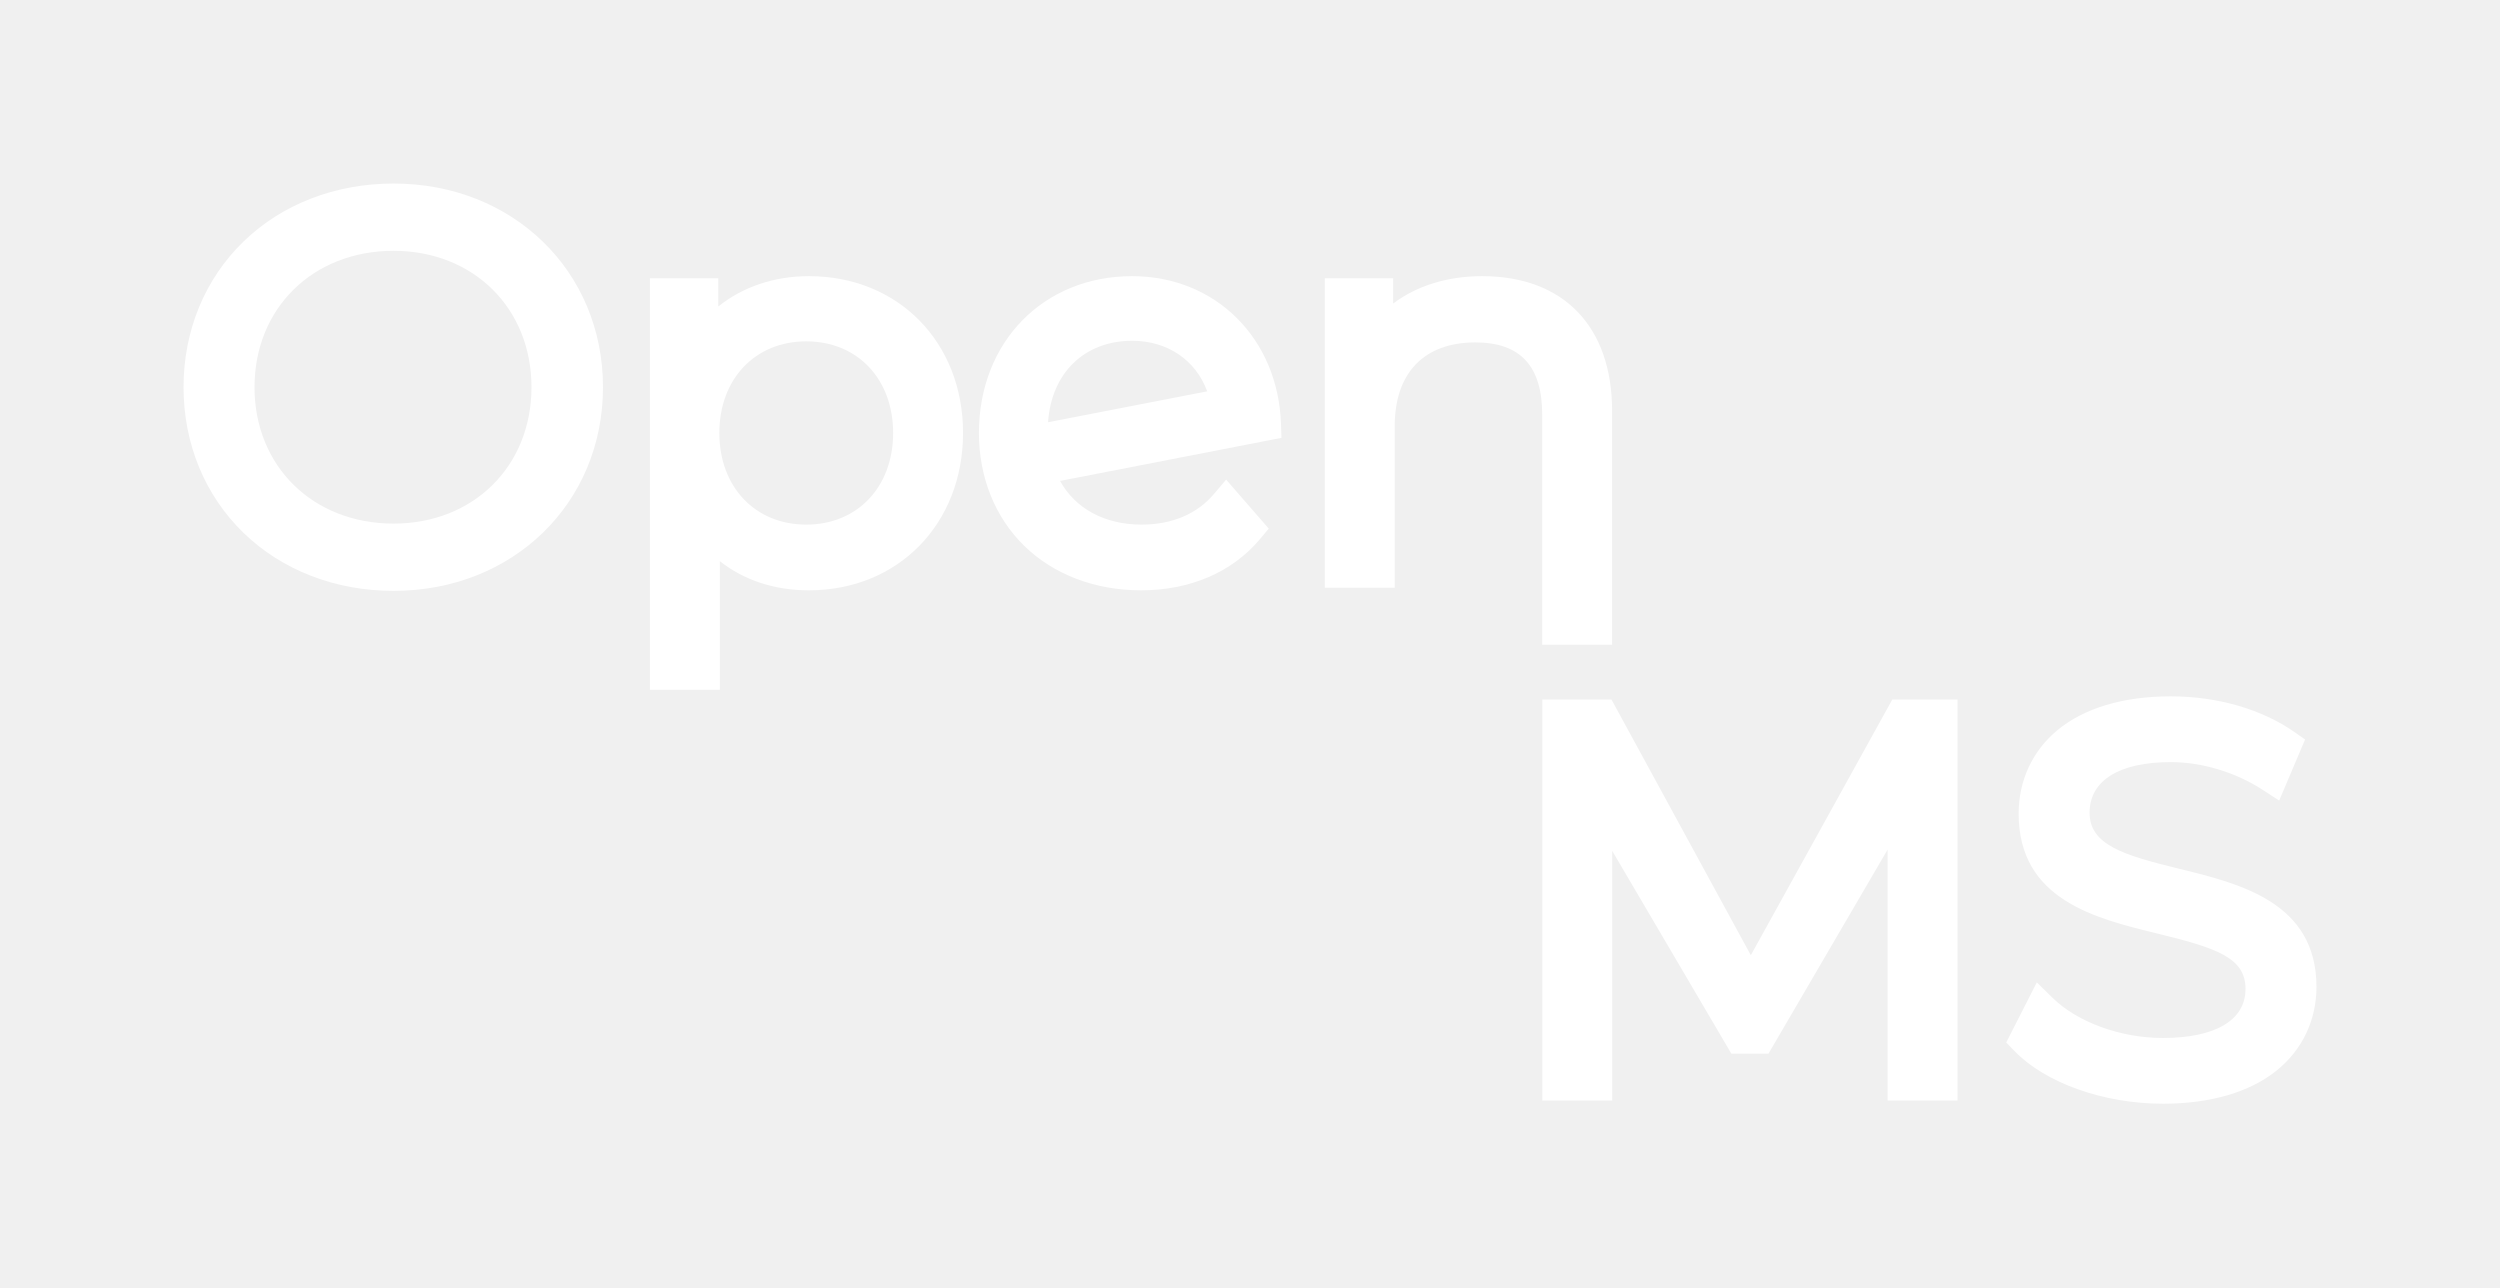
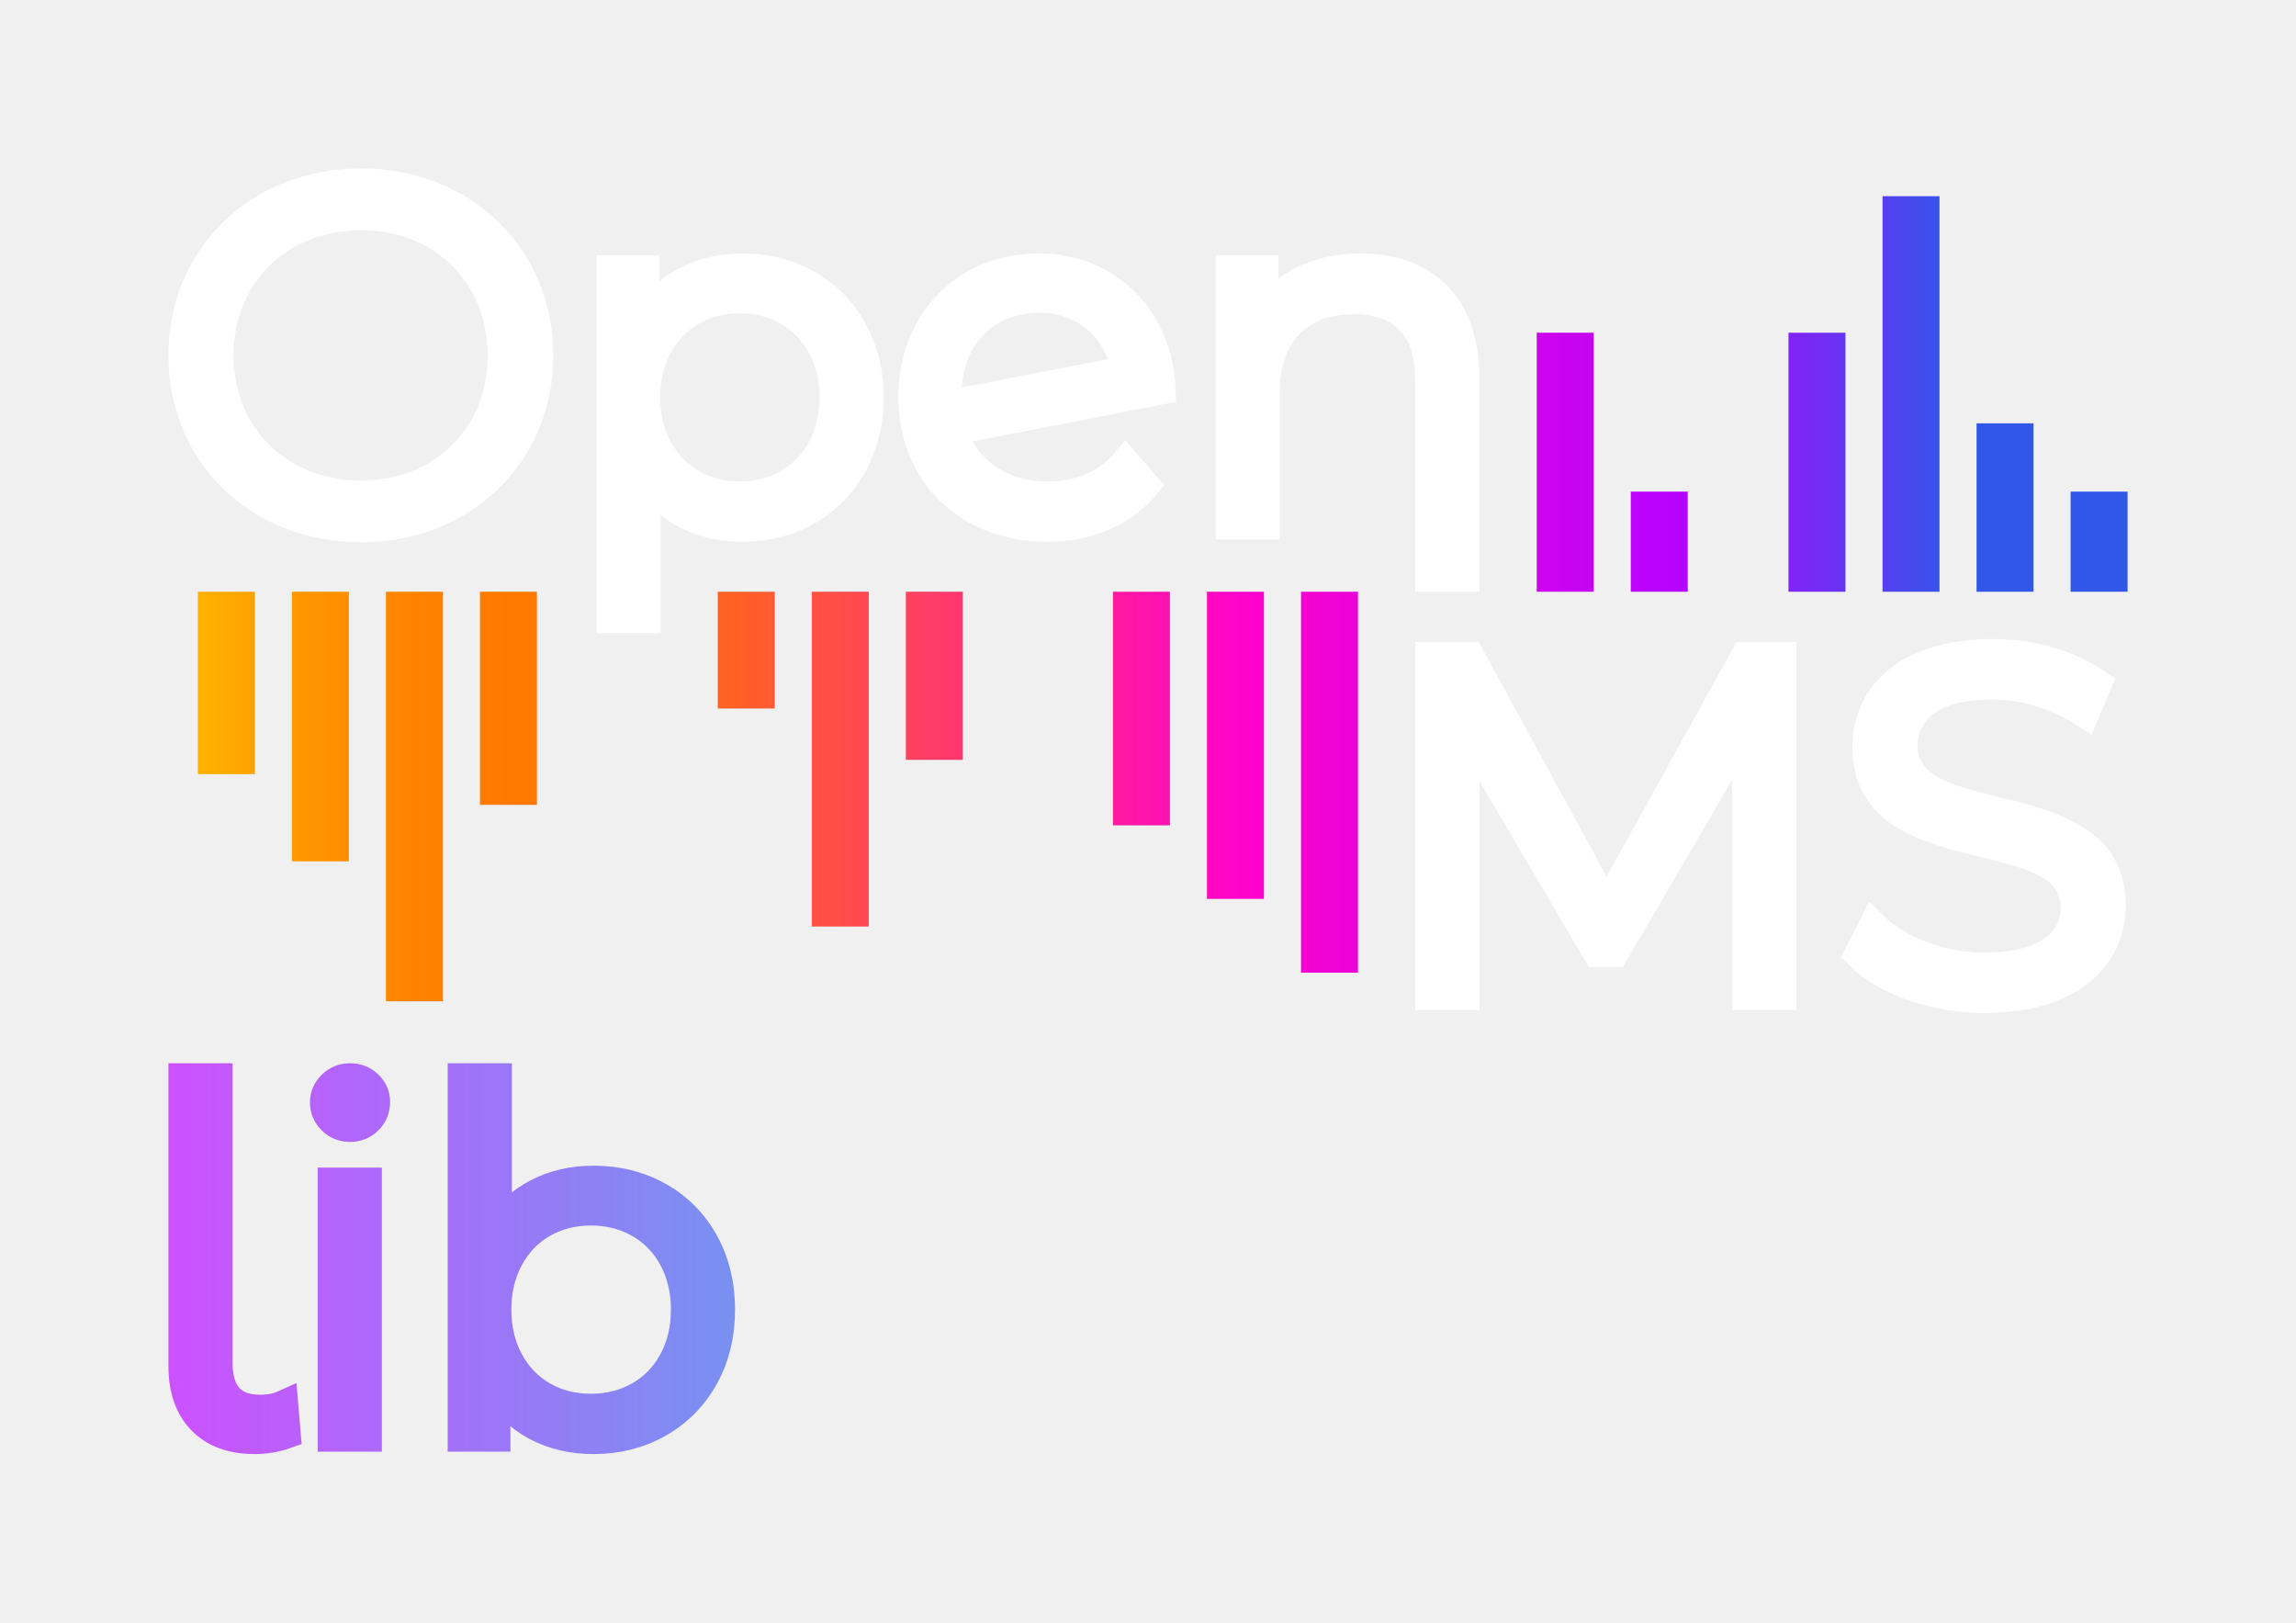
- <svg xmlns="http://www.w3.org/2000/svg" viewBox="-34.63 67.12 912.63 469.92" role="img" aria-labelledby="title">
+ <svg xmlns="http://www.w3.org/2000/svg" viewBox="-34.63 67.12 913.36 645.37" role="img" aria-labelledby="title">
+   <defs>
+     <linearGradient id="openms-bars" x1="44.08" y1="0" x2="811.73" y2="0" gradientUnits="userSpaceOnUse">
+       <stop offset="0" stop-color="#ffb401" />
+       <stop offset="0" stop-color="#ffb201" />
+       <stop offset="0.05" stop-color="#ff9701" />
+       <stop offset="0.11" stop-color="#ff8401" />
+       <stop offset="0.16" stop-color="#ff7901" />
+       <stop offset="0.22" stop-color="#ff7501" />
+       <stop offset="0.54" stop-color="#ff03cb" />
+       <stop offset="0.77" stop-color="#b503ff" />
+       <stop offset="0.91" stop-color="#3157e9" />
+     </linearGradient>
+     <linearGradient id="openms-lib" x1="13.09" y1="0" x2="238.5" y2="0" gradientUnits="userSpaceOnUse">
+       <stop offset="0" stop-color="#cc51ff" />
+       <stop offset="1" stop-color="#7891f1" />
+     </linearGradient>
+   </defs>
+   <g id="bar_01" fill="url(#openms-bars)">
+     <rect x="44.08" y="302.49" width="22.66" height="72.54" />
+   </g>
+   <g id="bar_02" fill="url(#openms-bars)">
+     <rect x="81.49" y="302.49" width="22.66" height="107.23" />
+   </g>
+   <g id="bar_03" fill="url(#openms-bars)">
+     <rect x="118.9" y="302.49" width="22.66" height="162.9" />
+   </g>
+   <g id="bar_04" fill="url(#openms-bars)">
+     <rect x="156.3" y="302.49" width="22.66" height="84.77" />
+   </g>
+   <g id="bar_05" fill="url(#openms-bars)">
+     <rect x="250.91" y="302.49" width="22.66" height="46.45" />
+   </g>
+   <g id="bar_06" fill="url(#openms-bars)">
+     <rect x="288.31" y="302.49" width="22.66" height="133.17" />
+   </g>
+   <g id="bar_07" fill="url(#openms-bars)">
+     <rect x="325.72" y="302.49" width="22.66" height="66.86" />
+   </g>
+   <g id="bar_08" fill="url(#openms-bars)">
+     <rect x="408.1" y="302.49" width="22.66" height="92.91" />
+   </g>
+   <g id="bar_09" fill="url(#openms-bars)">
+     <rect x="445.51" y="302.49" width="22.66" height="122.17" />
+   </g>
+   <g id="bar_10" fill="url(#openms-bars)">
+     <rect x="482.92" y="302.49" width="22.66" height="151.52" />
+   </g>
+   <g id="bar_11" fill="url(#openms-bars)">
+     <rect x="576.69" y="199.46" width="22.66" height="103.03" />
+   </g>
+   <g id="bar_12" fill="url(#openms-bars)">
+     <rect x="614.1" y="262.66" width="22.66" height="39.83" />
+   </g>
+   <g id="bar_13" fill="url(#openms-bars)">
+     <rect x="676.84" y="199.46" width="22.66" height="103.03" />
+   </g>
+   <g id="bar_14" fill="url(#openms-bars)">
+     <rect x="714.25" y="145.16" width="22.66" height="157.33" />
+   </g>
+   <g id="bar_15" fill="url(#openms-bars)">
+     <rect x="751.66" y="235.51" width="22.66" height="66.98" />
+   </g>
+   <g id="bar_16" fill="url(#openms-bars)">
+     <rect x="789.07" y="262.66" width="22.66" height="39.83" />
+   </g>
  <g id="letter_O" fill="#ffffff">
    <path d="m38.31,208.47c0-39.2,29.98-68.41,70.72-68.41s70.52,29.02,70.52,68.41-30.17,68.41-70.52,68.41c-40.74-.01-70.72-29.22-70.72-68.41Zm127.02,0c0-32.09-24.02-55.73-56.3-55.73s-56.69,23.64-56.69,55.73,24.21,55.73,56.69,55.73c32.28-.01,56.3-23.65,56.3-55.73Z" />
    <path d="m109.03,282.82c-21.23,0-40.68-7.53-54.77-21.19-14.11-13.68-21.89-32.56-21.89-53.16s7.77-39.49,21.89-53.17c14.09-13.66,33.54-21.18,54.77-21.18,43.59,0,76.46,31.96,76.46,74.35s-32.87,74.35-76.46,74.35Zm0-136.82c-37.54,0-64.78,26.27-64.78,62.47s27.24,62.46,64.78,62.47c17.99,0,34.42-6.31,46.26-17.76,11.81-11.43,18.32-27.31,18.32-44.71s-6.51-33.28-18.32-44.71c-11.84-11.45-28.27-17.76-46.26-17.76Zm0,124.14c-35.71,0-62.63-26.51-62.63-61.67s26.93-61.67,62.63-61.67,62.24,26.51,62.24,61.67-26.76,61.66-62.24,61.67Zm0-111.46c-29.41,0-50.75,20.94-50.75,49.79s21.34,49.79,50.75,49.79c29.18,0,50.36-20.95,50.36-49.79s-21.18-49.79-50.36-49.79Z" />
  </g>
  <g id="letter_p" fill="#ffffff">
    <path d="m310.99,225.18c0,30.75-21.52,51.5-50.35,51.5-16.14,0-29.98-6.92-38.43-19.99v56.31h-13.64v-138.36h13.07v19.99c8.26-13.45,22.29-20.76,39.01-20.76,28.82,0,50.34,20.76,50.34,51.31Zm-13.64,0c0-23.44-16.33-39.39-37.66-39.39s-37.66,15.95-37.66,39.39,16.14,39.39,37.66,39.39,37.66-15.75,37.66-39.39Z" />
    <path d="m228.15,318.94h-25.52v-150.24h24.95v10.31c8.93-7.16,20.38-11.08,33.07-11.08,32.61,0,56.28,24.08,56.28,57.25s-23.67,57.44-56.29,57.44c-12.55,0-23.68-3.7-32.49-10.64v46.96Zm-13.64-11.88h1.76v-70.5l1.7,2.63c-1.23-4.36-1.88-9.06-1.88-14.01,0-4.43.52-8.66,1.51-12.62l-1.9,3.09v-35.07h-1.19v126.48Zm35.68-37.5c3.3.78,6.8,1.17,10.45,1.17,26.15,0,44.41-18.73,44.41-45.56s-18.26-45.37-44.4-45.37c-.87,0-1.73.02-2.59.07.54-.02,1.08-.03,1.63-.03,25.26,0,43.6,19.06,43.6,45.33s-18.34,45.33-43.6,45.33c-3.29,0-6.47-.32-9.5-.95Zm9.5-77.83c-18.68,0-31.72,13.75-31.72,33.45s13.04,33.45,31.72,33.45,31.72-13.75,31.72-33.45-13.04-33.45-31.72-33.45Z" />
  </g>
  <g id="letter_e" fill="#ffffff">
    <path d="m413.03,251.32l7.69,8.84c-9.03,10.76-22.87,16.52-38.82,16.52-31.51,0-53.23-21.52-53.23-51.5s20.95-51.31,49.97-51.31c27.09,0,47.46,19.79,48.42,48.23l-83.01,16.14c5,16.34,19.22,26.33,38.05,26.33,12.48,0,23.44-4.41,30.93-13.25Zm-71.1-27.1c0,1.54,0,2.88.19,4.23l71.29-13.84c-2.88-16.53-16.14-29.02-34.78-29.02-21.52.01-36.7,15.76-36.7,38.63Z" />
    <path d="m381.9,282.62c-16.74,0-31.86-5.75-42.58-16.19-10.7-10.43-16.59-25.07-16.59-41.25,0-33.17,23.51-57.25,55.91-57.25,30.44,0,53.3,22.7,54.36,53.97l.17,5.06-80.83,15.72c5.58,10.1,16.29,15.95,29.76,15.95,11.09,0,20.22-3.86,26.4-11.15l4.47-5.28,15.56,17.89-3.26,3.89c-10.09,12.02-25.49,18.64-43.37,18.64Zm-16.99-100.9c-18.36,5.39-30.3,21.77-30.3,43.46,0,26.82,19.45,45.56,47.29,45.56,11.65,0,21.89-3.39,29.49-9.67-7.89,6.13-18.02,9.44-29.29,9.44-21.21,0-37.97-11.7-43.73-30.53l-1.93-6.31.41-.08-.61-4.31c-.25-1.76-.25-3.36-.25-5.06,0-12.57,4.23-23.93,11.92-31.99,4.66-4.88,10.47-8.45,17-10.51Zm13.72,9.81c-17.45,0-29.47,11.83-30.66,29.73l58.09-11.28c-4.18-11.38-14.43-18.46-27.42-18.46Zm17.76-8.17c11.89,5.37,20.43,16.21,22.87,30.23l.67,3.84.79-.15c-2.04-15.91-11.12-28.19-24.33-33.92Z" />
  </g>
  <g id="letter_n" fill="#ffffff">
    <path d="m547.93,217.11v79.82h-13.64v-78.47c0-21.33-11.15-32.28-30.36-32.28-21.72,0-35.36,13.45-35.36,36.51v53.04h-13.64v-101.09h13.07v18.64c7.3-12.3,20.95-19.41,38.43-19.41,24.59,0,41.5,14.22,41.5,43.24Z" />
    <path d="m553.87,302.49h-25.52v-84.03c0-17.72-7.99-26.34-24.42-26.34-18.7,0-29.42,11.14-29.42,30.57v58.98h-25.52v-112.97h24.95v9.23c8.58-6.47,19.8-10,32.49-10,29.71,0,47.44,18.39,47.44,49.18v85.38Zm-13.64-11.5h1.76v-73.88c0-24.05-12.63-37.3-35.56-37.3-3.51,0-6.84.31-9.96.93,2.38-.33,4.87-.5,7.46-.5,23.07,0,36.3,13.93,36.3,38.22v72.53Zm-79.36-21.2h1.76v-47.1c0-3.59.3-7,.88-10.2l-1.45,2.44v-34.35h-1.19v89.21Z" />
  </g>
  <g id="letter_M" fill="#ffffff">
    <path d="m674.02,328.42v134.51h-13.64v-107.61l-52.84,90.51h-6.73l-52.84-89.94v107.04h-13.64v-134.51h15.79l54.35,99.74,55.19-99.74h14.36Z" />
    <path d="m679.96,468.87h-25.52v-91.59l-43.49,74.49h-13.54l-43.5-74.04v91.14h-25.52v-146.39h25.25l50.87,93.34,51.65-93.34h23.8v146.39Zm-13.64-11.88h1.76v-122.63h-1.76v122.63Zm-126.05,0h1.76v-122.63h-1.76v122.63Zm1.94-122.63l60.44,102.88-56.06-102.88h-4.38Zm120.95,0l-46.79,84.56,49.37-84.56h-2.58Z" />
  </g>
  <g id="letter_S" fill="#ffffff">
    <path d="m704.96,446.6l5.57-10.95c9.61,9.42,26.71,16.33,44.39,16.33,25.17,0,36.12-10.57,36.12-23.83,0-36.9-82.82-14.22-82.82-63.99,0-19.79,15.37-36.9,49.58-36.9,15.18,0,30.94,4.42,41.7,11.92l-4.81,11.34c-11.53-7.5-24.98-11.14-36.9-11.14-24.6,0-35.55,10.95-35.55,24.41,0,36.9,82.82,14.6,82.82,63.6,0,19.79-15.76,36.7-50.15,36.7-20.17,0-39.96-7.12-49.95-17.49Z" />
    <path d="m754.91,470.03c-21.64,0-42.93-7.58-54.23-19.31l-2.93-3.04,11.16-21.94,5.78,5.67c9.07,8.89,24.86,14.63,40.23,14.63,19.18,0,30.18-6.52,30.18-17.89s-10.33-14.92-32.25-20.26c-22.53-5.49-50.57-12.32-50.57-43.73,0-12.07,5.01-22.88,14.1-30.44,9.76-8.11,24.08-12.4,41.42-12.4s33.43,4.85,45.1,12.99l3.95,2.76-9.46,22.3-5.94-3.86c-9.94-6.47-22.21-10.18-33.66-10.18-18.82,0-29.61,6.73-29.61,18.47s12.35,15.49,32.49,20.41c22.42,5.47,50.33,12.29,50.33,43.19,0,12.05-5.1,22.84-14.37,30.38-9.86,8.02-24.29,12.26-41.72,12.26Zm-42.61-24.77c9.73,7.81,26.2,12.88,42.61,12.88,27.27,0,44.21-11.79,44.21-30.76,0-20.07-16.34-25.56-41.27-31.65-19.48-4.75-41.55-10.14-41.55-31.95,0-14.67,10.9-30.35,41.49-30.35,11.42,0,23.5,3.07,34.06,8.56l.2-.46c-9.41-5.21-22.08-8.34-34.25-8.34-27.33,0-43.64,11.57-43.64,30.96,0,20.54,16.43,26.08,41.5,32.19,19.37,4.72,41.32,10.06,41.32,31.8,0,8.77-3.93,16.47-11.06,21.68-7.34,5.37-17.77,8.09-31,8.09-15.32,0-31.15-4.95-42.46-12.97l-.16.31Z" />
  </g>
+   <g id="text_lib" fill="url(#openms-lib)" stroke="url(#openms-lib)" transform="translate(19.28 0.00)">
+     <path d="M19.03 610.53V495.98H32.67V609.38Q32.67 618.41 36.90 623.12Q41.13 627.83 49.59 627.83Q54.97 627.83 58.81 626.10L59.77 637.44Q53.82 639.55 47.47 639.55Q33.83 639.55 26.43 631.86Q19.03 624.17 19.03 610.53Z M78.42 537.49H92.06V638.59H78.42ZM75.34 505.59Q75.34 501.74 78.23 498.86Q81.11 495.98 85.34 495.98Q89.57 495.98 92.45 498.76Q95.33 501.55 95.33 505.40Q95.33 509.62 92.45 512.51Q89.57 515.39 85.34 515.39Q81.11 515.39 78.23 512.51Q75.34 509.62 75.34 505.59Z M232.56 588.04Q232.56 603.03 226.03 614.76Q219.49 626.48 207.96 633.02Q196.43 639.55 182.21 639.55Q169.52 639.55 159.43 634.17Q149.34 628.79 143.19 618.60V638.59H130.12V495.98H143.77V556.71Q150.11 546.91 160.01 541.82Q169.90 536.72 182.21 536.72Q196.43 536.72 207.96 543.16Q219.49 549.60 226.03 561.33Q232.56 573.05 232.56 588.04ZM218.92 588.04Q218.92 576.51 214.01 567.48Q209.11 558.44 200.46 553.54Q191.82 548.64 181.24 548.64Q170.48 548.64 161.93 553.54Q153.38 558.44 148.47 567.48Q143.57 576.51 143.57 588.04Q143.57 599.57 148.47 608.61Q153.38 617.64 161.93 622.54Q170.48 627.44 181.24 627.44Q191.82 627.44 200.46 622.54Q209.11 617.64 214.01 608.61Q218.92 599.57 218.92 588.04Z" stroke-width="11.88" stroke-linejoin="miter" />
+   </g>
</svg>
